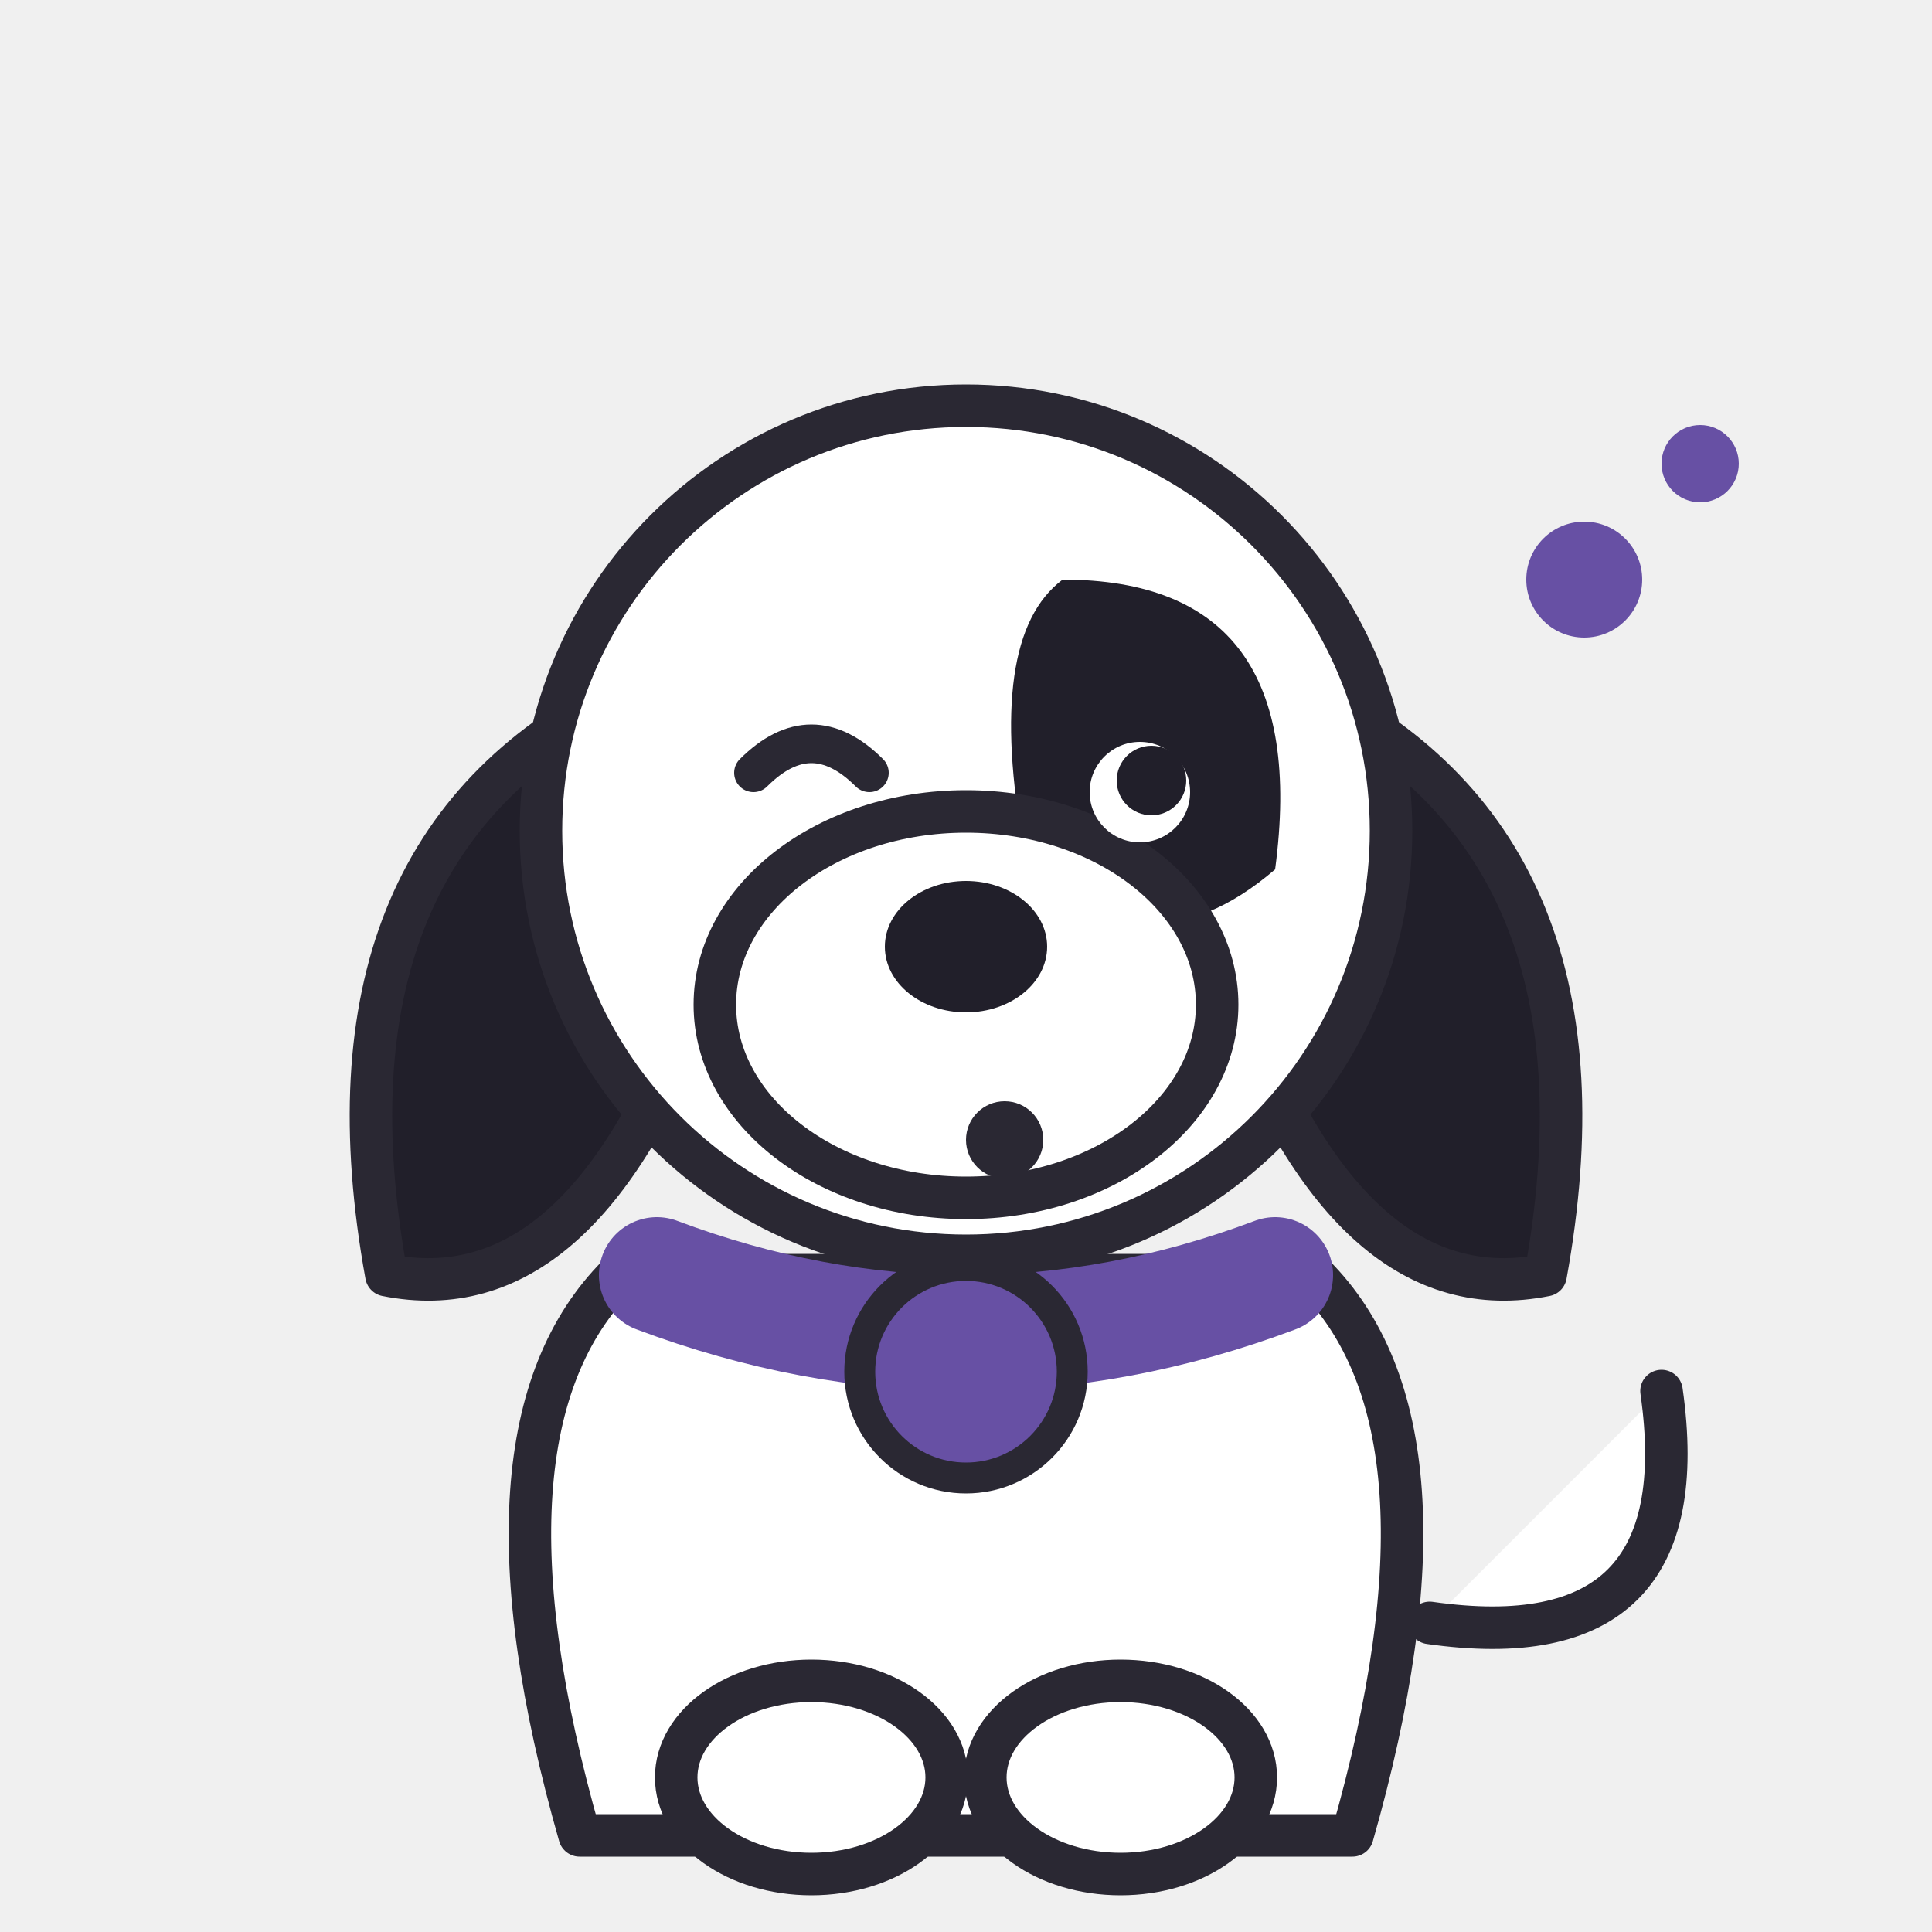
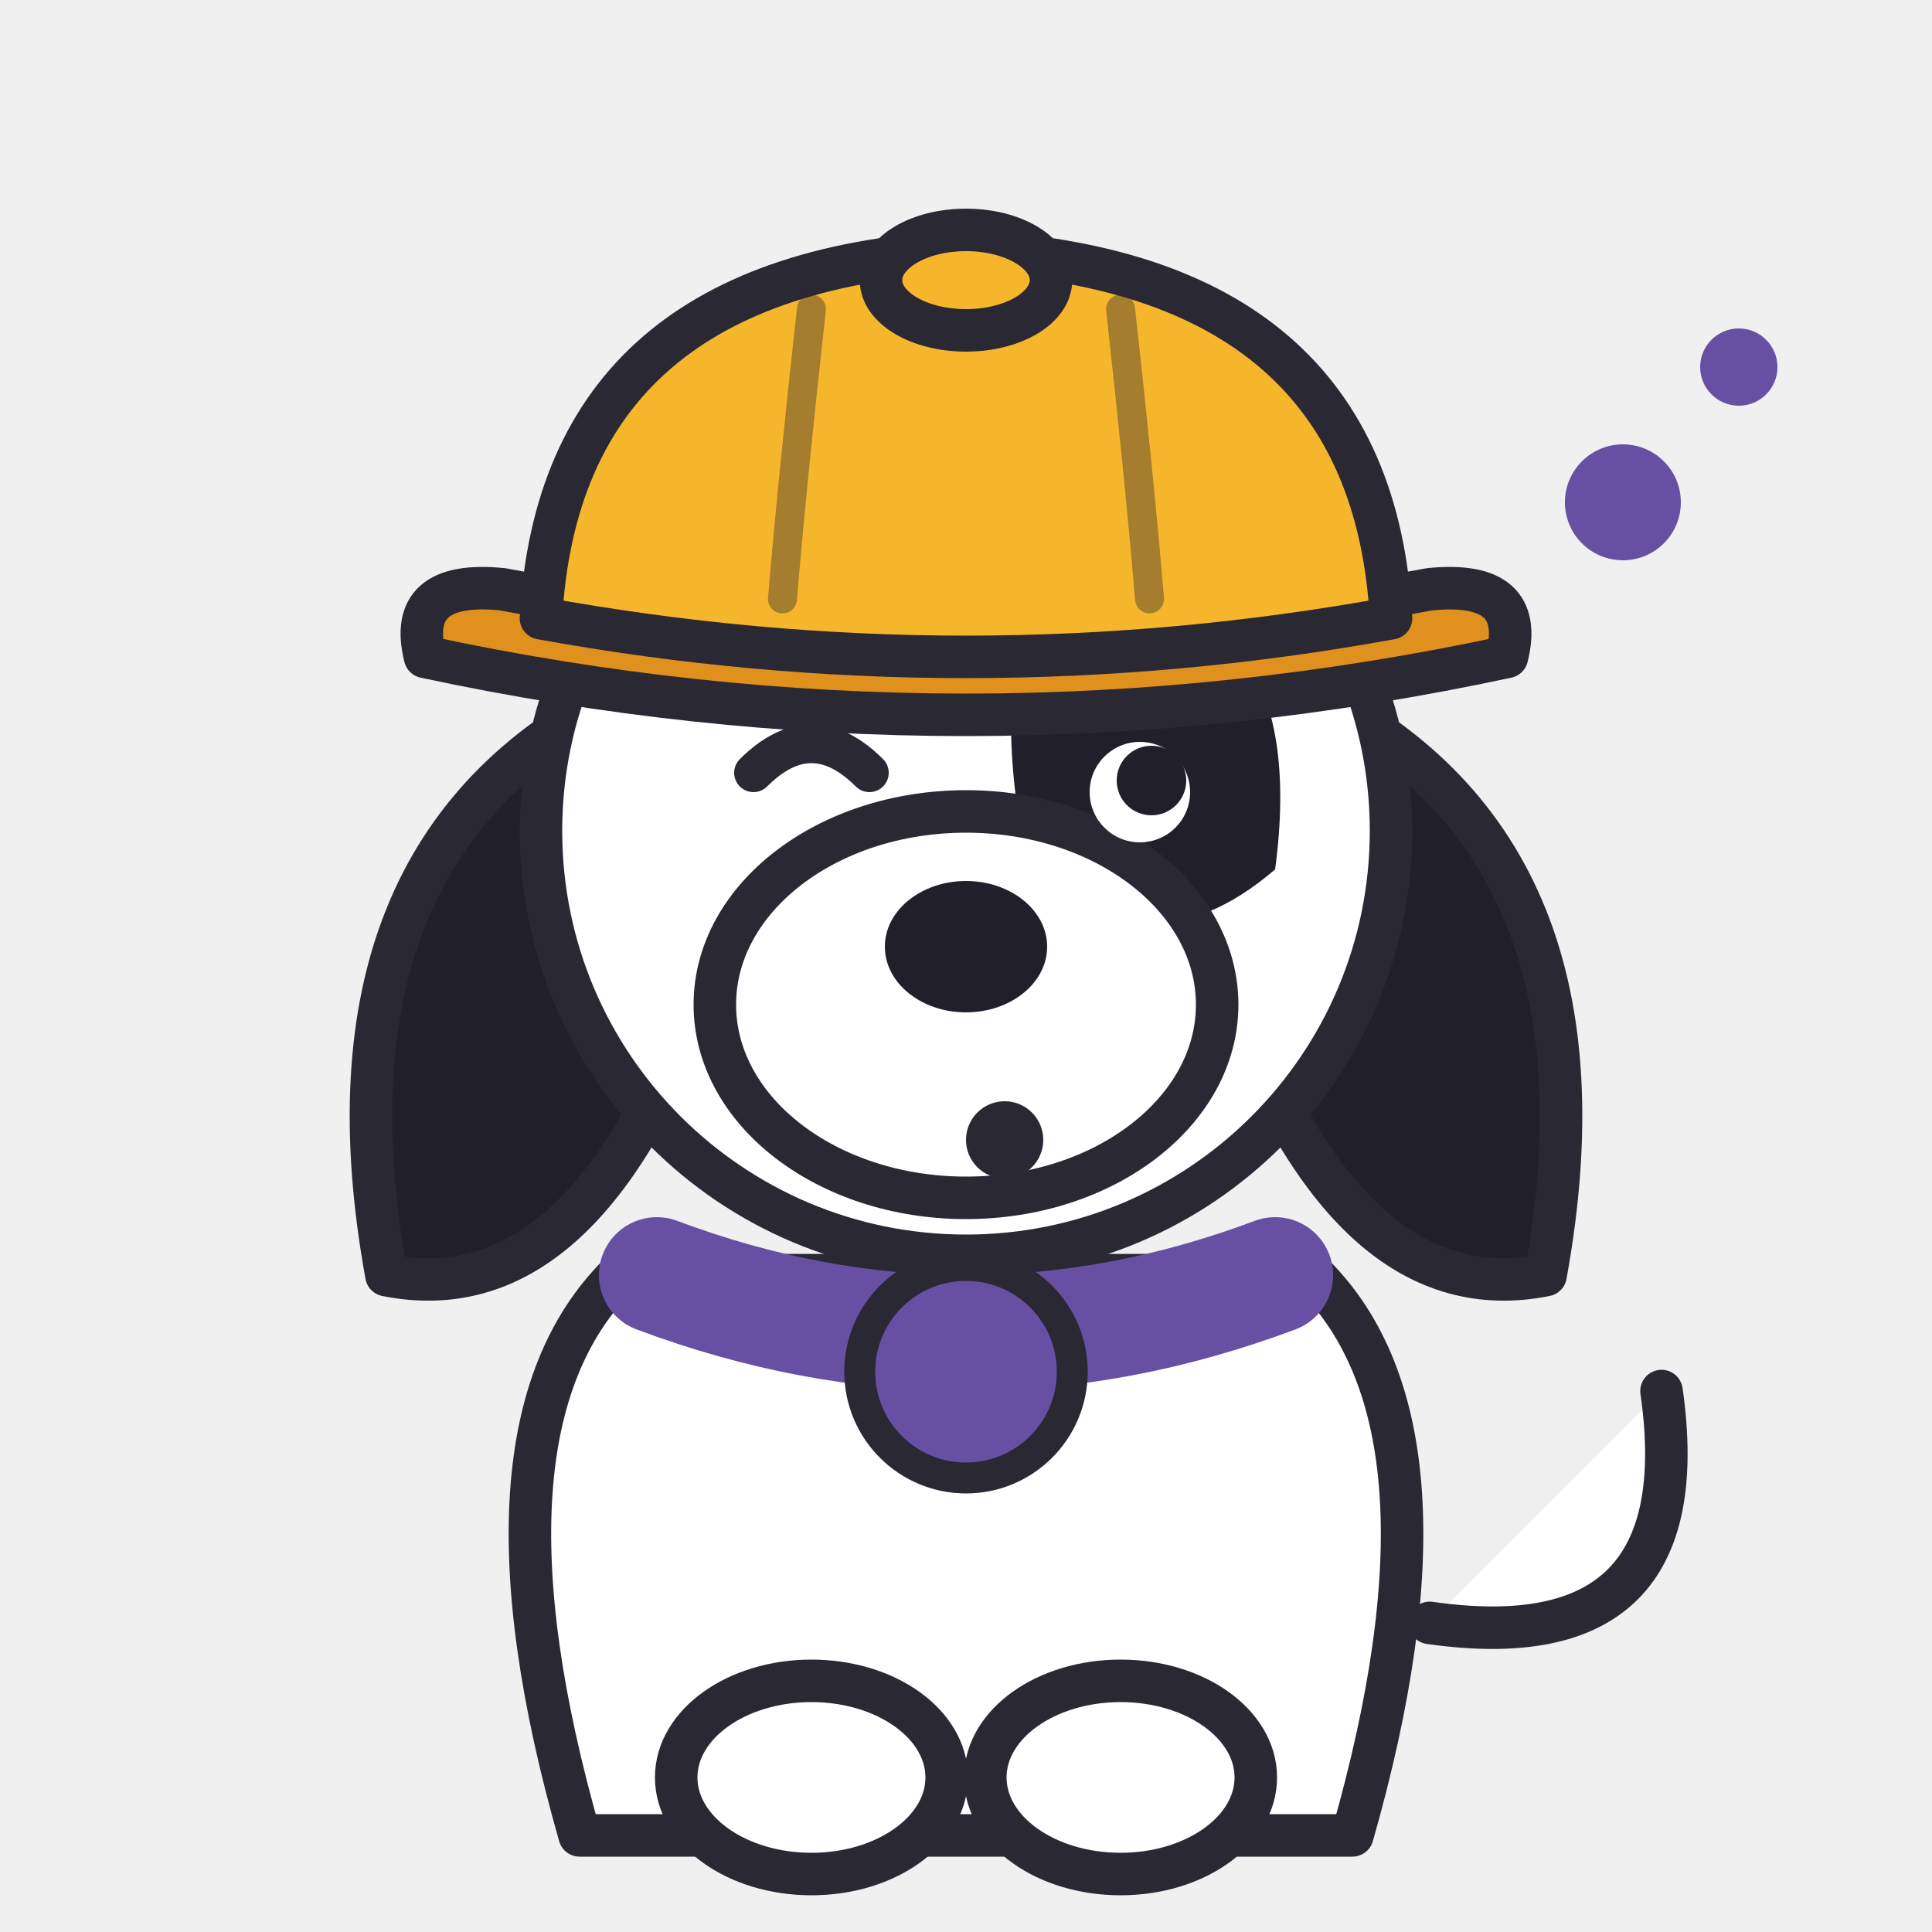
<svg xmlns="http://www.w3.org/2000/svg" viewBox="0 0 100 100" width="100" height="100">
  <g stroke="#2a2833" stroke-width="2.2" stroke-linejoin="round" stroke-linecap="round">
    <path d="M74 84 q14 2 12 -12" fill="#ffffff" />
    <path d="M30 95 Q24 74 32 66 L68 66 Q76 74 70 95 Z" fill="#ffffff" />
    <ellipse cx="42" cy="92" rx="7" ry="5" fill="#ffffff" />
    <ellipse cx="58" cy="92" rx="7" ry="5" fill="#ffffff" />
    <path d="M32 36 Q16 44 20 66 Q30 68 36 52 Z" fill="#211f2a" />
    <path d="M68 36 Q84 44 80 66 Q70 68 64 52 Z" fill="#211f2a" />
    <path d="M34 66 Q50 72 66 66" fill="none" stroke="#6750a4" stroke-width="6" />
    <circle cx="50" cy="71" r="5.5" fill="#6750a4" stroke="#2a2833" stroke-width="1.6" />
    <circle cx="50" cy="43" r="22" fill="#ffffff" />
    <path d="M55 30 Q68 30 66 45 Q59 51 53 44 Q51 33 55 30 Z" fill="#211f2a" stroke="none" />
    <ellipse cx="50" cy="52" rx="13" ry="10" fill="#ffffff" />
    <ellipse cx="50" cy="49" rx="4.2" ry="3.4" fill="#211f2a" stroke="none" />
  </g>
  <path d="M39 40 q3 -3 6 0" stroke="#2a2833" stroke-width="2" fill="none" stroke-linecap="round" />
  <circle cx="59" cy="41" r="2.6" fill="#ffffff" />
  <circle cx="59.6" cy="40.4" r="1.8" fill="#211f2a" />
  <circle cx="52" cy="59" r="2" fill="#2a2833" />
-   <circle cx="82" cy="30" r="3" fill="#6750a4" />
-   <circle cx="88" cy="24" r="2" fill="#6750a4" />
+   <circle cx="84" cy="26" r="3" fill="#6750a4" />
+   <circle cx="90" cy="19" r="2" fill="#6750a4" />
+   <g stroke="#2a2833" stroke-width="2.2" stroke-linejoin="round" stroke-linecap="round">
+     <path d="M22 34 Q50 40 78 34 Q79 30 74 30.5 Q50 35 26 30.5 Q21 30 22 34 Z" fill="#e0901c" />
+     <path d="M28 32 Q29 14 50 13 Q71 14 72 32 Q50 36 28 32 Z" fill="#f6b62b" />
+     <path d="M42 16 Q41 25 40.5 31" fill="none" stroke-width="1.5" opacity="0.4" />
+     <path d="M58 16 Q59 25 59.5 31" fill="none" stroke-width="1.5" opacity="0.4" />
+     <ellipse cx="50" cy="14.5" rx="4.4" ry="2.6" fill="#f6b62b" />
+   </g>
</svg>
